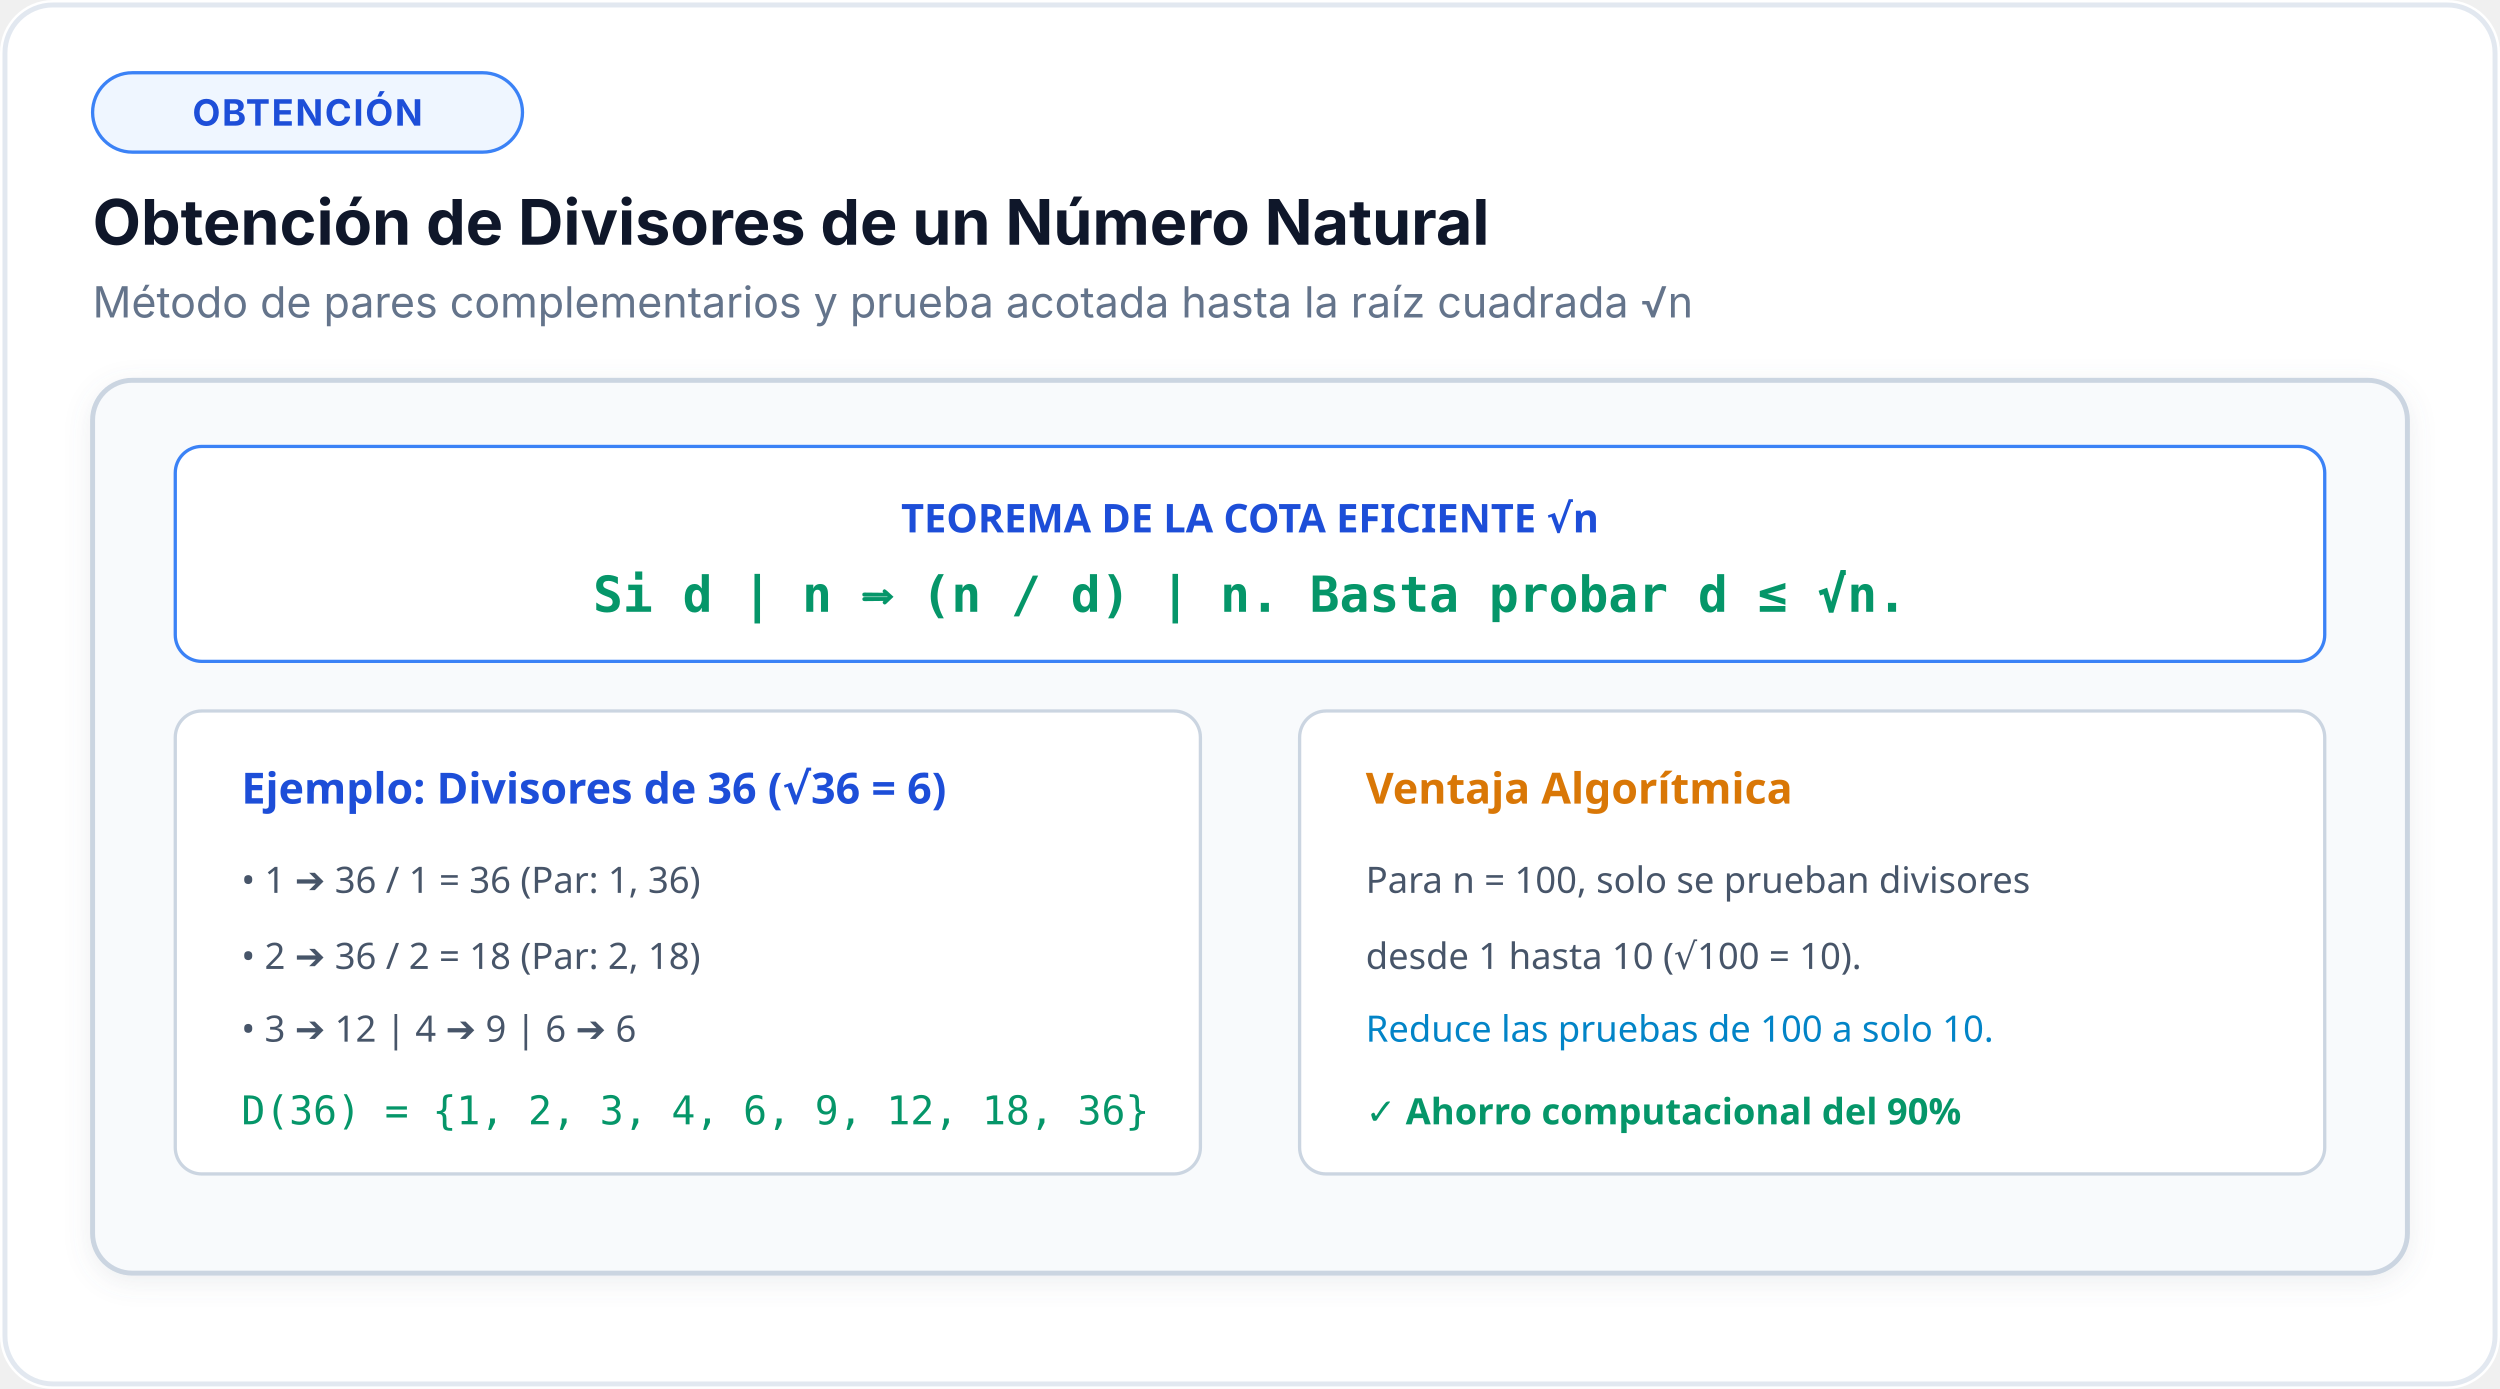
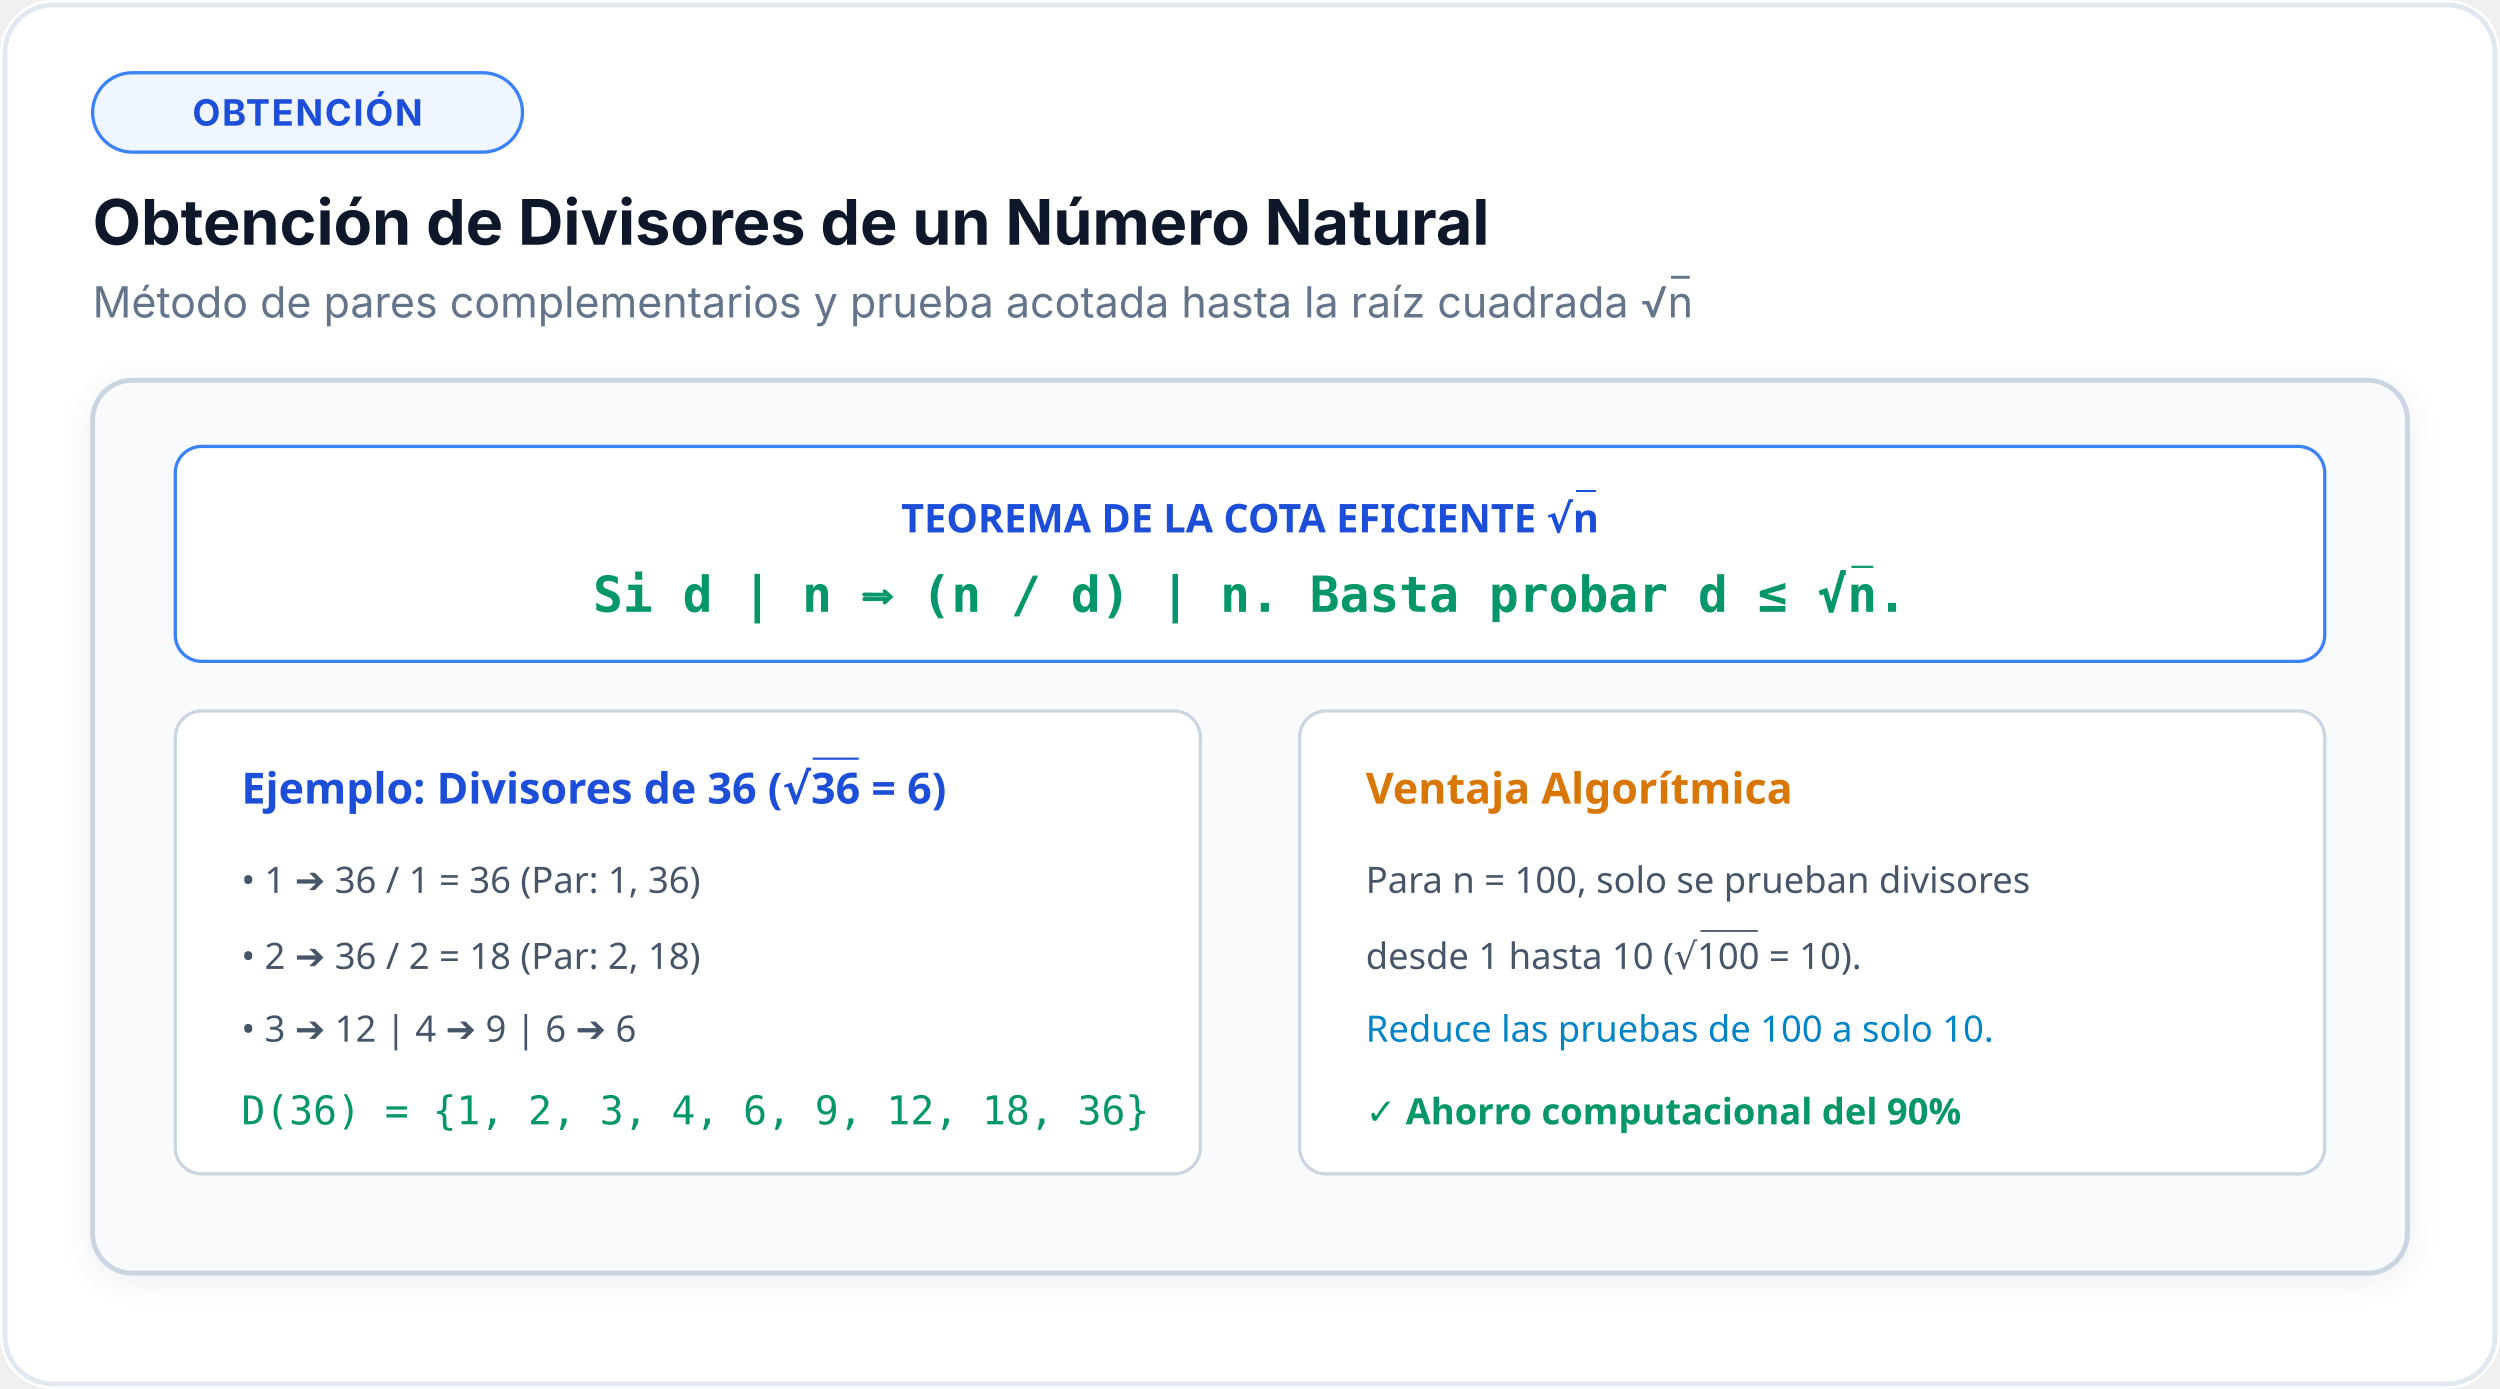
<svg xmlns="http://www.w3.org/2000/svg" viewBox="0 0 756 420" width="100%" height="100%">
  <defs>
    <filter id="shadow" x="-4%" y="-4%" width="108%" height="112%">
      <feDropShadow dx="0" dy="2" stdDeviation="4" flood-color="#64748b" flood-opacity="0.12" />
    </filter>
  </defs>
  <rect width="756" height="420" rx="16" fill="#ffffff" />
  <rect x="1.5" y="1.5" width="753" height="417" rx="14.5" fill="none" stroke="#e2e8f0" stroke-width="1.5" />
  <g transform="translate(28, 22)">
    <rect x="0" y="0" width="130" height="24" rx="12" fill="#eff6ff" stroke="#3b82f6" stroke-width="1" />
    <text x="65" y="16" fill="#1d4ed8" font-family="system-ui, -apple-system, sans-serif" font-size="11" font-weight="700" text-anchor="middle" letter-spacing="0.5">OBTENCIÓN</text>
    <text x="0" y="52" fill="#0f172a" font-family="system-ui, -apple-system, sans-serif" font-size="19" font-weight="700">Obtención de Divisores de un Número Natural</text>
-     <text x="0" y="74" fill="#64748b" font-family="system-ui, -apple-system, sans-serif" font-size="13">Método de pares complementarios y prueba acotada hasta la raíz cuadrada √n</text>
+     <text x="0" y="74" fill="#64748b" font-family="system-ui, -apple-system, sans-serif" font-size="13">Método de pares complementarios y prueba acotada hasta la raíz cuadrada √<tspan style="text-decoration: overline">n</tspan>
+     </text>
  </g>
  <g transform="translate(28, 115)">
    <rect width="700" height="270" rx="12" fill="#f8fafc" stroke="#cbd5e1" stroke-width="1.5" filter="url(#shadow)" />
    <g transform="translate(25, 20)">
      <rect width="650" height="65" rx="8" fill="#ffffff" stroke="#3b82f6" />
-       <text x="325" y="26" fill="#1d4ed8" font-family="system-ui, sans-serif" font-size="12" font-weight="700" text-anchor="middle">TEOREMA DE LA COTA EFICIENTE √n</text>
-       <text x="325" y="50" fill="#059669" font-family="monospace" font-size="15" font-weight="700" text-anchor="middle">Si d | n  ⟹  (n / d) | n. Basta probar d ≤ √n.</text>
+       <text x="325" y="26" fill="#1d4ed8" font-family="system-ui, sans-serif" font-size="12" font-weight="700" text-anchor="middle">TEOREMA DE LA COTA EFICIENTE √<tspan style="text-decoration: overline">n</tspan>
+       </text>
+       <text x="325" y="50" fill="#059669" font-family="monospace" font-size="15" font-weight="700" text-anchor="middle">Si d | n  ⟹  (n / d) | n. Basta probar d ≤ √<tspan style="text-decoration: overline">n</tspan>.</text>
    </g>
    <g transform="translate(25, 100)">
      <rect width="310" height="140" rx="8" fill="#ffffff" stroke="#cbd5e1" />
-       <text x="20" y="28" fill="#1d4ed8" font-family="system-ui, sans-serif" font-size="13" font-weight="700">Ejemplo: Divisores de 36 (√36 = 6)</text>
+       <text x="20" y="28" fill="#1d4ed8" font-family="system-ui, sans-serif" font-size="13" font-weight="700">Ejemplo: Divisores de 36 (√<tspan style="text-decoration: overline">36</tspan> = 6)</text>
      <text x="20" y="55" fill="#475569" font-family="system-ui, sans-serif" font-size="11">• 1 ➔ 36 / 1 = 36 (Par: 1, 36)</text>
      <text x="20" y="78" fill="#475569" font-family="system-ui, sans-serif" font-size="11">• 2 ➔ 36 / 2 = 18 (Par: 2, 18)</text>
      <text x="20" y="100" fill="#475569" font-family="system-ui, sans-serif" font-size="11">• 3 ➔ 12  |  4 ➔ 9  |  6 ➔ 6</text>
      <text x="20" y="125" fill="#059669" font-family="monospace" font-size="12">D(36) = {1, 2, 3, 4, 6, 9, 12, 18, 36}</text>
    </g>
    <g transform="translate(365, 100)">
      <rect width="310" height="140" rx="8" fill="#ffffff" stroke="#cbd5e1" />
      <text x="20" y="28" fill="#d97706" font-family="system-ui, sans-serif" font-size="13" font-weight="700">Ventaja Algorítmica</text>
      <text x="20" y="55" fill="#475569" font-family="system-ui, sans-serif" font-size="11">Para n = 100, solo se prueban divisores</text>
-       <text x="20" y="78" fill="#475569" font-family="system-ui, sans-serif" font-size="11">desde 1 hasta 10 (√100 = 10).</text>
+       <text x="20" y="78" fill="#475569" font-family="system-ui, sans-serif" font-size="11">desde 1 hasta 10 (√<tspan style="text-decoration: overline">100</tspan> = 10).</text>
      <text x="20" y="100" fill="#0284c7" font-family="system-ui, sans-serif" font-size="11">Reduce las pruebas de 100 a solo 10.</text>
      <text x="20" y="125" fill="#059669" font-family="system-ui, sans-serif" font-size="11" font-weight="600">✓ Ahorro computacional del 90%</text>
    </g>
  </g>
</svg>
